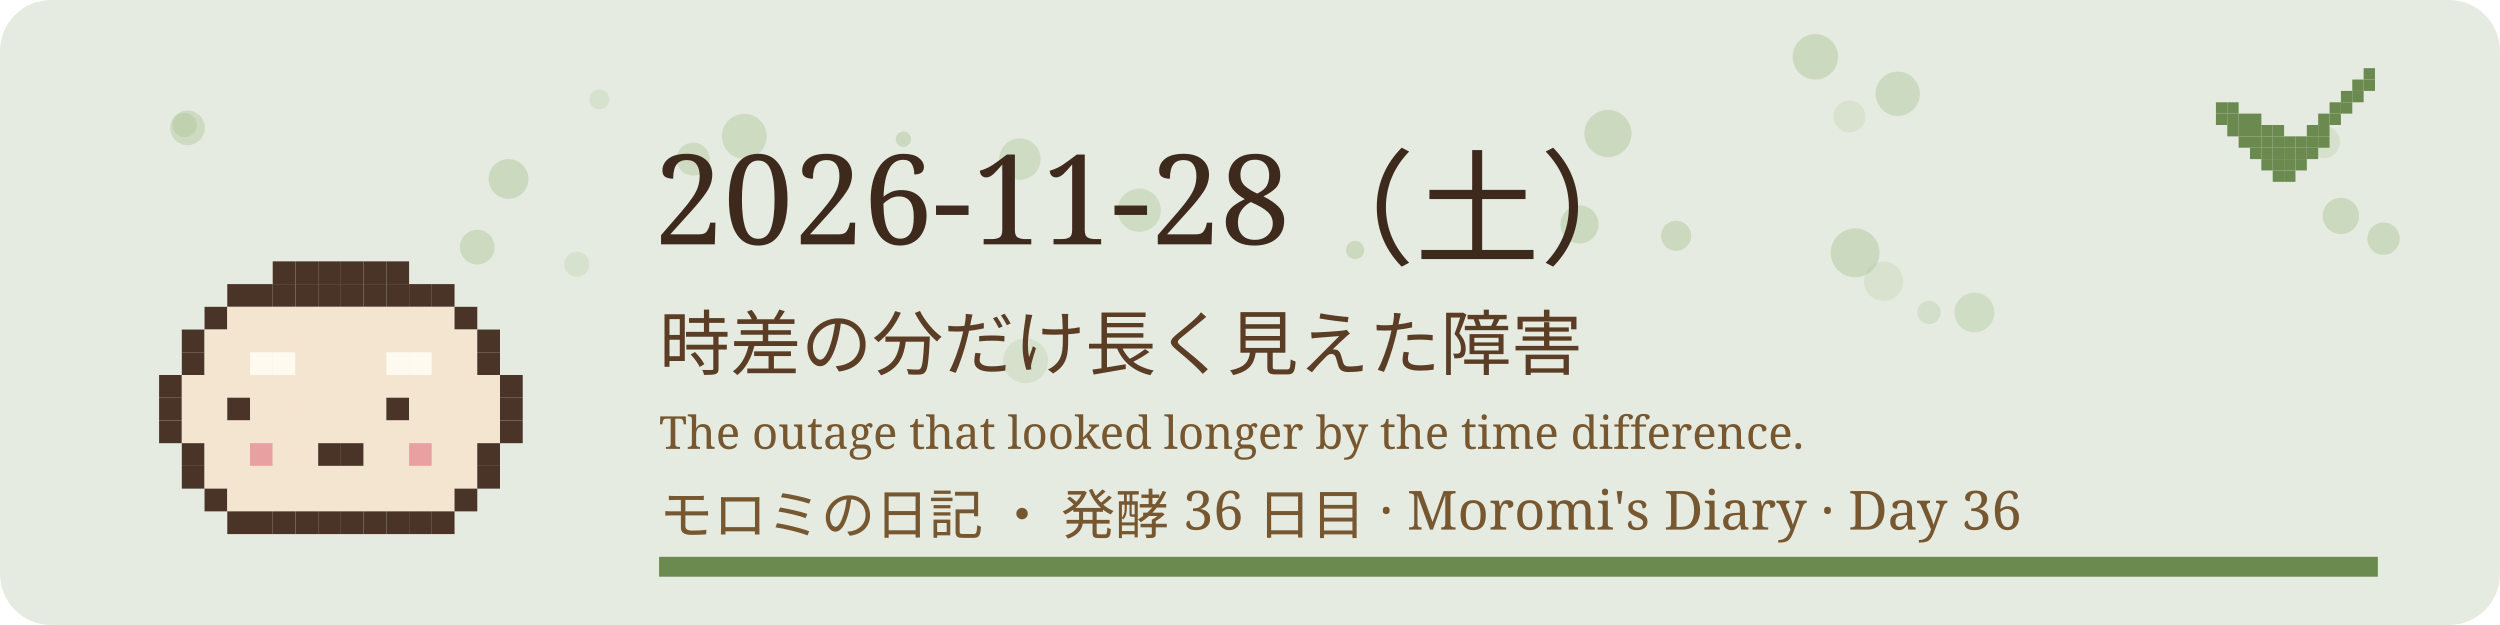
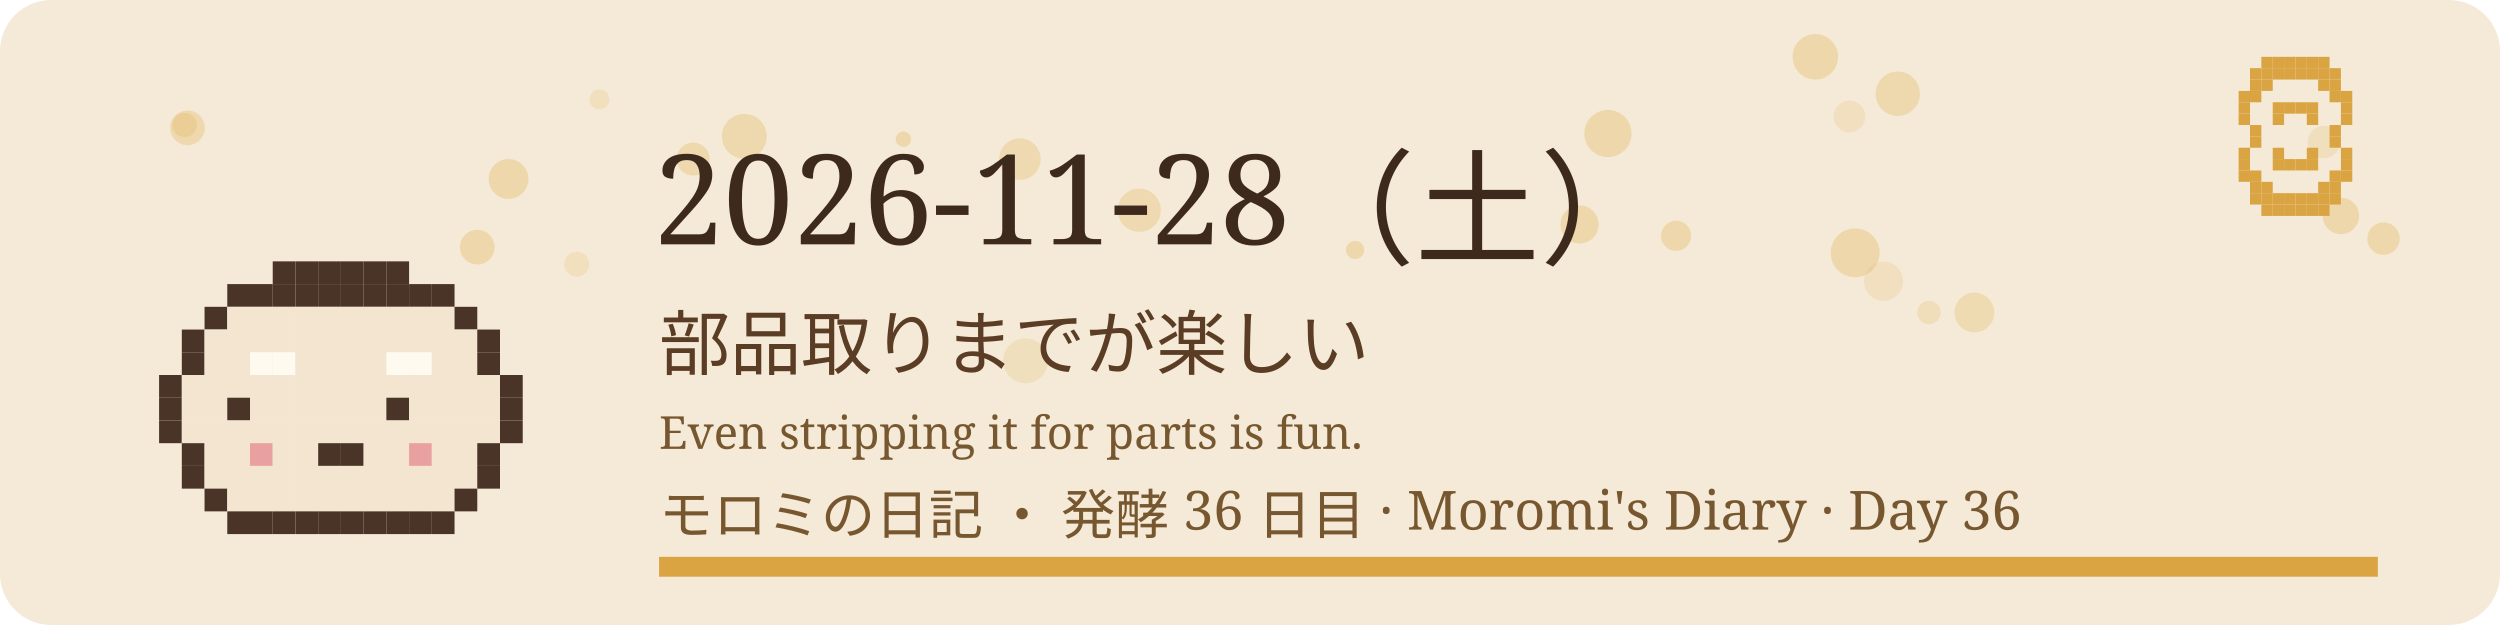
<svg xmlns="http://www.w3.org/2000/svg" width="880" height="220" viewBox="0 0 880 220">
-   <rect width="880" height="220" rx="18" fill="#e5ebe0" />
-   <circle cx="566" cy="47" r="8.3" fill="#b1c89d" opacity="0.50" />
-   <circle cx="359" cy="56" r="7.3" fill="#b1c89d" opacity="0.43" />
-   <circle cx="203" cy="93" r="4.4" fill="#b1c89d" opacity="0.28" />
-   <circle cx="663" cy="99" r="6.9" fill="#b1c89d" opacity="0.26" />
-   <circle cx="639" cy="20" r="8.0" fill="#b1c89d" opacity="0.50" />
-   <circle cx="839" cy="84" r="5.7" fill="#b1c89d" opacity="0.50" />
-   <circle cx="179" cy="63" r="7.0" fill="#b1c89d" opacity="0.50" />
-   <circle cx="590" cy="83" r="5.3" fill="#b1c89d" opacity="0.50" />
-   <circle cx="66" cy="45" r="6.1" fill="#b1c89d" opacity="0.45" />
-   <circle cx="477" cy="88" r="3.2" fill="#b1c89d" opacity="0.50" />
-   <circle cx="653" cy="89" r="8.6" fill="#b1c89d" opacity="0.50" />
-   <circle cx="65" cy="44" r="4.3" fill="#b1c89d" opacity="0.50" />
-   <circle cx="401" cy="74" r="7.6" fill="#b1c89d" opacity="0.44" />
-   <circle cx="556" cy="79" r="6.7" fill="#b1c89d" opacity="0.50" />
-   <circle cx="211" cy="35" r="3.5" fill="#b1c89d" opacity="0.28" />
-   <circle cx="824" cy="76" r="6.4" fill="#b1c89d" opacity="0.50" />
-   <circle cx="695" cy="110" r="7.0" fill="#b1c89d" opacity="0.41" />
-   <circle cx="651" cy="41" r="5.6" fill="#b1c89d" opacity="0.26" />
-   <circle cx="361" cy="127" r="7.9" fill="#b1c89d" opacity="0.29" />
-   <circle cx="818" cy="50" r="5.7" fill="#b1c89d" opacity="0.29" />
-   <circle cx="668" cy="33" r="7.8" fill="#b1c89d" opacity="0.47" />
-   <circle cx="262" cy="48" r="7.9" fill="#b1c89d" opacity="0.46" />
-   <circle cx="244" cy="56" r="5.8" fill="#b1c89d" opacity="0.45" />
-   <circle cx="318" cy="49" r="2.7" fill="#b1c89d" opacity="0.50" />
-   <circle cx="168" cy="87" r="6.1" fill="#b1c89d" opacity="0.49" />
-   <circle cx="679" cy="110" r="4.1" fill="#b1c89d" opacity="0.34" />
-   <rect x="832" y="24" width="4" height="4" fill="#6a8a4f" />
-   <rect x="828" y="28" width="4" height="4" fill="#6a8a4f" />
-   <rect x="832" y="28" width="4" height="4" fill="#6a8a4f" />
-   <rect x="824" y="32" width="4" height="4" fill="#6a8a4f" />
-   <rect x="828" y="32" width="4" height="4" fill="#6a8a4f" />
-   <rect x="780" y="36" width="4" height="4" fill="#6a8a4f" />
-   <rect x="784" y="36" width="4" height="4" fill="#6a8a4f" />
-   <rect x="820" y="36" width="4" height="4" fill="#6a8a4f" />
-   <rect x="824" y="36" width="4" height="4" fill="#6a8a4f" />
-   <rect x="780" y="40" width="4" height="4" fill="#6a8a4f" />
-   <rect x="784" y="40" width="4" height="4" fill="#6a8a4f" />
-   <rect x="788" y="40" width="4" height="4" fill="#6a8a4f" />
-   <rect x="792" y="40" width="4" height="4" fill="#6a8a4f" />
-   <rect x="816" y="40" width="4" height="4" fill="#6a8a4f" />
-   <rect x="820" y="40" width="4" height="4" fill="#6a8a4f" />
-   <rect x="784" y="44" width="4" height="4" fill="#6a8a4f" />
-   <rect x="788" y="44" width="4" height="4" fill="#6a8a4f" />
-   <rect x="792" y="44" width="4" height="4" fill="#6a8a4f" />
-   <rect x="796" y="44" width="4" height="4" fill="#6a8a4f" />
-   <rect x="800" y="44" width="4" height="4" fill="#6a8a4f" />
-   <rect x="812" y="44" width="4" height="4" fill="#6a8a4f" />
-   <rect x="816" y="44" width="4" height="4" fill="#6a8a4f" />
-   <rect x="788" y="48" width="4" height="4" fill="#6a8a4f" />
-   <rect x="792" y="48" width="4" height="4" fill="#6a8a4f" />
-   <rect x="796" y="48" width="4" height="4" fill="#6a8a4f" />
-   <rect x="800" y="48" width="4" height="4" fill="#6a8a4f" />
-   <rect x="804" y="48" width="4" height="4" fill="#6a8a4f" />
-   <rect x="808" y="48" width="4" height="4" fill="#6a8a4f" />
-   <rect x="812" y="48" width="4" height="4" fill="#6a8a4f" />
-   <rect x="816" y="48" width="4" height="4" fill="#6a8a4f" />
-   <rect x="792" y="52" width="4" height="4" fill="#6a8a4f" />
-   <rect x="796" y="52" width="4" height="4" fill="#6a8a4f" />
-   <rect x="800" y="52" width="4" height="4" fill="#6a8a4f" />
-   <rect x="804" y="52" width="4" height="4" fill="#6a8a4f" />
-   <rect x="808" y="52" width="4" height="4" fill="#6a8a4f" />
-   <rect x="812" y="52" width="4" height="4" fill="#6a8a4f" />
-   <rect x="796" y="56" width="4" height="4" fill="#6a8a4f" />
-   <rect x="800" y="56" width="4" height="4" fill="#6a8a4f" />
-   <rect x="804" y="56" width="4" height="4" fill="#6a8a4f" />
-   <rect x="808" y="56" width="4" height="4" fill="#6a8a4f" />
-   <rect x="800" y="60" width="4" height="4" fill="#6a8a4f" />
-   <rect x="804" y="60" width="4" height="4" fill="#6a8a4f" />
+   <rect width="880" height="220" rx="18" fill="#f4ead7" />
+   <circle cx="566" cy="47" r="8.3" fill="#e8c37d" opacity="0.50" />
+   <circle cx="359" cy="56" r="7.3" fill="#e8c37d" opacity="0.43" />
+   <circle cx="203" cy="93" r="4.4" fill="#e8c37d" opacity="0.28" />
+   <circle cx="663" cy="99" r="6.9" fill="#e8c37d" opacity="0.26" />
+   <circle cx="639" cy="20" r="8.0" fill="#e8c37d" opacity="0.50" />
+   <circle cx="839" cy="84" r="5.7" fill="#e8c37d" opacity="0.50" />
+   <circle cx="179" cy="63" r="7.0" fill="#e8c37d" opacity="0.50" />
+   <circle cx="590" cy="83" r="5.3" fill="#e8c37d" opacity="0.50" />
+   <circle cx="66" cy="45" r="6.1" fill="#e8c37d" opacity="0.45" />
+   <circle cx="477" cy="88" r="3.2" fill="#e8c37d" opacity="0.50" />
+   <circle cx="653" cy="89" r="8.6" fill="#e8c37d" opacity="0.50" />
+   <circle cx="65" cy="44" r="4.3" fill="#e8c37d" opacity="0.50" />
+   <circle cx="401" cy="74" r="7.6" fill="#e8c37d" opacity="0.44" />
+   <circle cx="556" cy="79" r="6.7" fill="#e8c37d" opacity="0.50" />
+   <circle cx="211" cy="35" r="3.5" fill="#e8c37d" opacity="0.28" />
+   <circle cx="824" cy="76" r="6.4" fill="#e8c37d" opacity="0.50" />
+   <circle cx="695" cy="110" r="7.0" fill="#e8c37d" opacity="0.41" />
+   <circle cx="651" cy="41" r="5.6" fill="#e8c37d" opacity="0.26" />
+   <circle cx="361" cy="127" r="7.9" fill="#e8c37d" opacity="0.29" />
+   <circle cx="818" cy="50" r="5.7" fill="#e8c37d" opacity="0.29" />
+   <circle cx="668" cy="33" r="7.8" fill="#e8c37d" opacity="0.47" />
+   <circle cx="262" cy="48" r="7.9" fill="#e8c37d" opacity="0.46" />
+   <circle cx="244" cy="56" r="5.8" fill="#e8c37d" opacity="0.45" />
+   <circle cx="318" cy="49" r="2.7" fill="#e8c37d" opacity="0.50" />
+   <circle cx="168" cy="87" r="6.1" fill="#e8c37d" opacity="0.49" />
+   <circle cx="679" cy="110" r="4.1" fill="#e8c37d" opacity="0.34" />
+   <rect x="796" y="20" width="4" height="4" fill="#d9a441" />
+   <rect x="800" y="20" width="4" height="4" fill="#d9a441" />
+   <rect x="804" y="20" width="4" height="4" fill="#d9a441" />
+   <rect x="808" y="20" width="4" height="4" fill="#d9a441" />
+   <rect x="812" y="20" width="4" height="4" fill="#d9a441" />
+   <rect x="816" y="20" width="4" height="4" fill="#d9a441" />
+   <rect x="792" y="24" width="4" height="4" fill="#d9a441" />
+   <rect x="796" y="24" width="4" height="4" fill="#d9a441" />
+   <rect x="800" y="24" width="4" height="4" fill="#d9a441" />
+   <rect x="804" y="24" width="4" height="4" fill="#d9a441" />
+   <rect x="808" y="24" width="4" height="4" fill="#d9a441" />
+   <rect x="812" y="24" width="4" height="4" fill="#d9a441" />
+   <rect x="816" y="24" width="4" height="4" fill="#d9a441" />
+   <rect x="820" y="24" width="4" height="4" fill="#d9a441" />
+   <rect x="792" y="28" width="4" height="4" fill="#d9a441" />
+   <rect x="796" y="28" width="4" height="4" fill="#d9a441" />
+   <rect x="816" y="28" width="4" height="4" fill="#d9a441" />
+   <rect x="820" y="28" width="4" height="4" fill="#d9a441" />
+   <rect x="788" y="32" width="4" height="4" fill="#d9a441" />
+   <rect x="792" y="32" width="4" height="4" fill="#d9a441" />
+   <rect x="820" y="32" width="4" height="4" fill="#d9a441" />
+   <rect x="824" y="32" width="4" height="4" fill="#d9a441" />
+   <rect x="788" y="36" width="4" height="4" fill="#d9a441" />
+   <rect x="800" y="36" width="4" height="4" fill="#d9a441" />
+   <rect x="804" y="36" width="4" height="4" fill="#d9a441" />
+   <rect x="808" y="36" width="4" height="4" fill="#d9a441" />
+   <rect x="812" y="36" width="4" height="4" fill="#d9a441" />
+   <rect x="824" y="36" width="4" height="4" fill="#d9a441" />
+   <rect x="788" y="40" width="4" height="4" fill="#d9a441" />
+   <rect x="800" y="40" width="4" height="4" fill="#d9a441" />
+   <rect x="812" y="40" width="4" height="4" fill="#d9a441" />
+   <rect x="824" y="40" width="4" height="4" fill="#d9a441" />
+   <rect x="792" y="44" width="4" height="4" fill="#d9a441" />
+   <rect x="820" y="44" width="4" height="4" fill="#d9a441" />
+   <rect x="792" y="48" width="4" height="4" fill="#d9a441" />
+   <rect x="820" y="48" width="4" height="4" fill="#d9a441" />
+   <rect x="788" y="52" width="4" height="4" fill="#d9a441" />
+   <rect x="800" y="52" width="4" height="4" fill="#d9a441" />
+   <rect x="812" y="52" width="4" height="4" fill="#d9a441" />
+   <rect x="824" y="52" width="4" height="4" fill="#d9a441" />
+   <rect x="788" y="56" width="4" height="4" fill="#d9a441" />
+   <rect x="800" y="56" width="4" height="4" fill="#d9a441" />
+   <rect x="804" y="56" width="4" height="4" fill="#d9a441" />
+   <rect x="808" y="56" width="4" height="4" fill="#d9a441" />
+   <rect x="812" y="56" width="4" height="4" fill="#d9a441" />
+   <rect x="824" y="56" width="4" height="4" fill="#d9a441" />
+   <rect x="788" y="60" width="4" height="4" fill="#d9a441" />
+   <rect x="792" y="60" width="4" height="4" fill="#d9a441" />
+   <rect x="820" y="60" width="4" height="4" fill="#d9a441" />
+   <rect x="824" y="60" width="4" height="4" fill="#d9a441" />
+   <rect x="792" y="64" width="4" height="4" fill="#d9a441" />
+   <rect x="796" y="64" width="4" height="4" fill="#d9a441" />
+   <rect x="816" y="64" width="4" height="4" fill="#d9a441" />
+   <rect x="820" y="64" width="4" height="4" fill="#d9a441" />
+   <rect x="792" y="68" width="4" height="4" fill="#d9a441" />
+   <rect x="796" y="68" width="4" height="4" fill="#d9a441" />
+   <rect x="800" y="68" width="4" height="4" fill="#d9a441" />
+   <rect x="804" y="68" width="4" height="4" fill="#d9a441" />
+   <rect x="808" y="68" width="4" height="4" fill="#d9a441" />
+   <rect x="812" y="68" width="4" height="4" fill="#d9a441" />
+   <rect x="816" y="68" width="4" height="4" fill="#d9a441" />
+   <rect x="820" y="68" width="4" height="4" fill="#d9a441" />
+   <rect x="796" y="72" width="4" height="4" fill="#d9a441" />
+   <rect x="800" y="72" width="4" height="4" fill="#d9a441" />
+   <rect x="804" y="72" width="4" height="4" fill="#d9a441" />
+   <rect x="808" y="72" width="4" height="4" fill="#d9a441" />
+   <rect x="812" y="72" width="4" height="4" fill="#d9a441" />
+   <rect x="816" y="72" width="4" height="4" fill="#d9a441" />
  <rect x="96" y="92" width="8" height="8" fill="#4a3428" />
  <rect x="104" y="92" width="8" height="8" fill="#4a3428" />
  <rect x="112" y="92" width="8" height="8" fill="#4a3428" />
  <rect x="120" y="92" width="8" height="8" fill="#4a3428" />
  <rect x="128" y="92" width="8" height="8" fill="#4a3428" />
  <rect x="136" y="92" width="8" height="8" fill="#4a3428" />
  <rect x="80" y="100" width="8" height="8" fill="#4a3428" />
  <rect x="88" y="100" width="8" height="8" fill="#4a3428" />
  <rect x="96" y="100" width="8" height="8" fill="#4a3428" />
  <rect x="104" y="100" width="8" height="8" fill="#4a3428" />
  <rect x="112" y="100" width="8" height="8" fill="#4a3428" />
  <rect x="120" y="100" width="8" height="8" fill="#4a3428" />
  <rect x="128" y="100" width="8" height="8" fill="#4a3428" />
  <rect x="136" y="100" width="8" height="8" fill="#4a3428" />
  <rect x="144" y="100" width="8" height="8" fill="#4a3428" />
  <rect x="152" y="100" width="8" height="8" fill="#4a3428" />
  <rect x="72" y="108" width="8" height="8" fill="#4a3428" />
  <rect x="80" y="108" width="8" height="8" fill="#f3e5cf" />
  <rect x="88" y="108" width="8" height="8" fill="#f3e5cf" />
  <rect x="96" y="108" width="8" height="8" fill="#f3e5cf" />
  <rect x="104" y="108" width="8" height="8" fill="#f3e5cf" />
  <rect x="112" y="108" width="8" height="8" fill="#f3e5cf" />
  <rect x="120" y="108" width="8" height="8" fill="#f3e5cf" />
  <rect x="128" y="108" width="8" height="8" fill="#f3e5cf" />
  <rect x="136" y="108" width="8" height="8" fill="#f3e5cf" />
  <rect x="144" y="108" width="8" height="8" fill="#f3e5cf" />
  <rect x="152" y="108" width="8" height="8" fill="#f3e5cf" />
  <rect x="160" y="108" width="8" height="8" fill="#4a3428" />
  <rect x="64" y="116" width="8" height="8" fill="#4a3428" />
  <rect x="72" y="116" width="8" height="8" fill="#f3e5cf" />
  <rect x="80" y="116" width="8" height="8" fill="#f3e5cf" />
  <rect x="88" y="116" width="8" height="8" fill="#f3e5cf" />
  <rect x="96" y="116" width="8" height="8" fill="#f3e5cf" />
  <rect x="104" y="116" width="8" height="8" fill="#f3e5cf" />
  <rect x="112" y="116" width="8" height="8" fill="#f3e5cf" />
  <rect x="120" y="116" width="8" height="8" fill="#f3e5cf" />
  <rect x="128" y="116" width="8" height="8" fill="#f3e5cf" />
  <rect x="136" y="116" width="8" height="8" fill="#f3e5cf" />
  <rect x="144" y="116" width="8" height="8" fill="#f3e5cf" />
  <rect x="152" y="116" width="8" height="8" fill="#f3e5cf" />
  <rect x="160" y="116" width="8" height="8" fill="#f3e5cf" />
  <rect x="168" y="116" width="8" height="8" fill="#4a3428" />
  <rect x="64" y="124" width="8" height="8" fill="#4a3428" />
  <rect x="72" y="124" width="8" height="8" fill="#f3e5cf" />
  <rect x="80" y="124" width="8" height="8" fill="#f3e5cf" />
  <rect x="88" y="124" width="8" height="8" fill="#fffaf0" />
  <rect x="96" y="124" width="8" height="8" fill="#fffaf0" />
  <rect x="104" y="124" width="8" height="8" fill="#f3e5cf" />
  <rect x="112" y="124" width="8" height="8" fill="#f3e5cf" />
  <rect x="120" y="124" width="8" height="8" fill="#f3e5cf" />
  <rect x="128" y="124" width="8" height="8" fill="#f3e5cf" />
  <rect x="136" y="124" width="8" height="8" fill="#fffaf0" />
  <rect x="144" y="124" width="8" height="8" fill="#fffaf0" />
  <rect x="152" y="124" width="8" height="8" fill="#f3e5cf" />
  <rect x="160" y="124" width="8" height="8" fill="#f3e5cf" />
  <rect x="168" y="124" width="8" height="8" fill="#4a3428" />
  <rect x="56" y="132" width="8" height="8" fill="#4a3428" />
  <rect x="64" y="132" width="8" height="8" fill="#f3e5cf" />
  <rect x="72" y="132" width="8" height="8" fill="#f3e5cf" />
  <rect x="80" y="132" width="8" height="8" fill="#f3e5cf" />
  <rect x="88" y="132" width="8" height="8" fill="#f3e5cf" />
  <rect x="96" y="132" width="8" height="8" fill="#f3e5cf" />
  <rect x="104" y="132" width="8" height="8" fill="#f3e5cf" />
  <rect x="112" y="132" width="8" height="8" fill="#f3e5cf" />
  <rect x="120" y="132" width="8" height="8" fill="#f3e5cf" />
  <rect x="128" y="132" width="8" height="8" fill="#f3e5cf" />
  <rect x="136" y="132" width="8" height="8" fill="#f3e5cf" />
  <rect x="144" y="132" width="8" height="8" fill="#f3e5cf" />
  <rect x="152" y="132" width="8" height="8" fill="#f3e5cf" />
  <rect x="160" y="132" width="8" height="8" fill="#f3e5cf" />
  <rect x="168" y="132" width="8" height="8" fill="#f3e5cf" />
  <rect x="176" y="132" width="8" height="8" fill="#4a3428" />
  <rect x="56" y="140" width="8" height="8" fill="#4a3428" />
  <rect x="64" y="140" width="8" height="8" fill="#f3e5cf" />
  <rect x="72" y="140" width="8" height="8" fill="#f3e5cf" />
  <rect x="80" y="140" width="8" height="8" fill="#4a3428" />
  <rect x="88" y="140" width="8" height="8" fill="#f3e5cf" />
  <rect x="96" y="140" width="8" height="8" fill="#f3e5cf" />
  <rect x="104" y="140" width="8" height="8" fill="#f3e5cf" />
  <rect x="112" y="140" width="8" height="8" fill="#f3e5cf" />
  <rect x="120" y="140" width="8" height="8" fill="#f3e5cf" />
  <rect x="128" y="140" width="8" height="8" fill="#f3e5cf" />
  <rect x="136" y="140" width="8" height="8" fill="#4a3428" />
  <rect x="144" y="140" width="8" height="8" fill="#f3e5cf" />
  <rect x="152" y="140" width="8" height="8" fill="#f3e5cf" />
  <rect x="160" y="140" width="8" height="8" fill="#f3e5cf" />
  <rect x="168" y="140" width="8" height="8" fill="#f3e5cf" />
  <rect x="176" y="140" width="8" height="8" fill="#4a3428" />
  <rect x="56" y="148" width="8" height="8" fill="#4a3428" />
  <rect x="64" y="148" width="8" height="8" fill="#f3e5cf" />
  <rect x="72" y="148" width="8" height="8" fill="#f3e5cf" />
  <rect x="80" y="148" width="8" height="8" fill="#f3e5cf" />
  <rect x="88" y="148" width="8" height="8" fill="#f3e5cf" />
  <rect x="96" y="148" width="8" height="8" fill="#f3e5cf" />
  <rect x="104" y="148" width="8" height="8" fill="#f3e5cf" />
  <rect x="112" y="148" width="8" height="8" fill="#f3e5cf" />
  <rect x="120" y="148" width="8" height="8" fill="#f3e5cf" />
  <rect x="128" y="148" width="8" height="8" fill="#f3e5cf" />
  <rect x="136" y="148" width="8" height="8" fill="#f3e5cf" />
  <rect x="144" y="148" width="8" height="8" fill="#f3e5cf" />
  <rect x="152" y="148" width="8" height="8" fill="#f3e5cf" />
  <rect x="160" y="148" width="8" height="8" fill="#f3e5cf" />
  <rect x="168" y="148" width="8" height="8" fill="#f3e5cf" />
  <rect x="176" y="148" width="8" height="8" fill="#4a3428" />
  <rect x="64" y="156" width="8" height="8" fill="#4a3428" />
  <rect x="72" y="156" width="8" height="8" fill="#f3e5cf" />
  <rect x="80" y="156" width="8" height="8" fill="#f3e5cf" />
  <rect x="88" y="156" width="8" height="8" fill="#e8a0a0" />
  <rect x="96" y="156" width="8" height="8" fill="#f3e5cf" />
  <rect x="104" y="156" width="8" height="8" fill="#f3e5cf" />
  <rect x="112" y="156" width="8" height="8" fill="#4a3428" />
  <rect x="120" y="156" width="8" height="8" fill="#4a3428" />
  <rect x="128" y="156" width="8" height="8" fill="#f3e5cf" />
  <rect x="136" y="156" width="8" height="8" fill="#f3e5cf" />
  <rect x="144" y="156" width="8" height="8" fill="#e8a0a0" />
  <rect x="152" y="156" width="8" height="8" fill="#f3e5cf" />
  <rect x="160" y="156" width="8" height="8" fill="#f3e5cf" />
  <rect x="168" y="156" width="8" height="8" fill="#4a3428" />
  <rect x="64" y="164" width="8" height="8" fill="#4a3428" />
  <rect x="72" y="164" width="8" height="8" fill="#f3e5cf" />
  <rect x="80" y="164" width="8" height="8" fill="#f3e5cf" />
  <rect x="88" y="164" width="8" height="8" fill="#f3e5cf" />
  <rect x="96" y="164" width="8" height="8" fill="#f3e5cf" />
  <rect x="104" y="164" width="8" height="8" fill="#f3e5cf" />
  <rect x="112" y="164" width="8" height="8" fill="#f3e5cf" />
  <rect x="120" y="164" width="8" height="8" fill="#f3e5cf" />
  <rect x="128" y="164" width="8" height="8" fill="#f3e5cf" />
  <rect x="136" y="164" width="8" height="8" fill="#f3e5cf" />
  <rect x="144" y="164" width="8" height="8" fill="#f3e5cf" />
  <rect x="152" y="164" width="8" height="8" fill="#f3e5cf" />
  <rect x="160" y="164" width="8" height="8" fill="#f3e5cf" />
  <rect x="168" y="164" width="8" height="8" fill="#4a3428" />
  <rect x="72" y="172" width="8" height="8" fill="#4a3428" />
  <rect x="80" y="172" width="8" height="8" fill="#f3e5cf" />
  <rect x="88" y="172" width="8" height="8" fill="#f3e5cf" />
  <rect x="96" y="172" width="8" height="8" fill="#f3e5cf" />
  <rect x="104" y="172" width="8" height="8" fill="#f3e5cf" />
  <rect x="112" y="172" width="8" height="8" fill="#f3e5cf" />
  <rect x="120" y="172" width="8" height="8" fill="#f3e5cf" />
  <rect x="128" y="172" width="8" height="8" fill="#f3e5cf" />
  <rect x="136" y="172" width="8" height="8" fill="#f3e5cf" />
  <rect x="144" y="172" width="8" height="8" fill="#f3e5cf" />
  <rect x="152" y="172" width="8" height="8" fill="#f3e5cf" />
  <rect x="160" y="172" width="8" height="8" fill="#4a3428" />
  <rect x="80" y="180" width="8" height="8" fill="#4a3428" />
  <rect x="88" y="180" width="8" height="8" fill="#4a3428" />
  <rect x="96" y="180" width="8" height="8" fill="#4a3428" />
  <rect x="104" y="180" width="8" height="8" fill="#4a3428" />
  <rect x="112" y="180" width="8" height="8" fill="#4a3428" />
  <rect x="120" y="180" width="8" height="8" fill="#4a3428" />
  <rect x="128" y="180" width="8" height="8" fill="#4a3428" />
  <rect x="136" y="180" width="8" height="8" fill="#4a3428" />
  <rect x="144" y="180" width="8" height="8" fill="#4a3428" />
  <rect x="152" y="180" width="8" height="8" fill="#4a3428" />
  <text x="230" y="86" font-family="serif" font-size="44" fill="#3e2a1c">2026-11-28（土）</text>
-   <text x="232" y="130" font-family="serif" font-size="25" fill="#5a3d24">時差の分だけ長く見えた障害</text>
-   <text x="232" y="158" font-family="serif" font-size="16" fill="#77572f">The outage that looked longer by the time difference.</text>
+   <text x="232" y="130" font-family="serif" font-size="25" fill="#5a3d24">部品取りまでが楽しい</text>
+   <text x="232" y="158" font-family="serif" font-size="16" fill="#77572f">Even stripping it for parts is fun.</text>
  <text x="232" y="188" font-family="serif" font-size="19" fill="#77572f">モロミの日記 ・ 発酵 36 日目 · Moromi's Diary · Day 36</text>
-   <rect x="232" y="196" width="605" height="7" fill="#6a8a4f" />
+   <rect x="232" y="196" width="605" height="7" fill="#d9a441" />
</svg>
